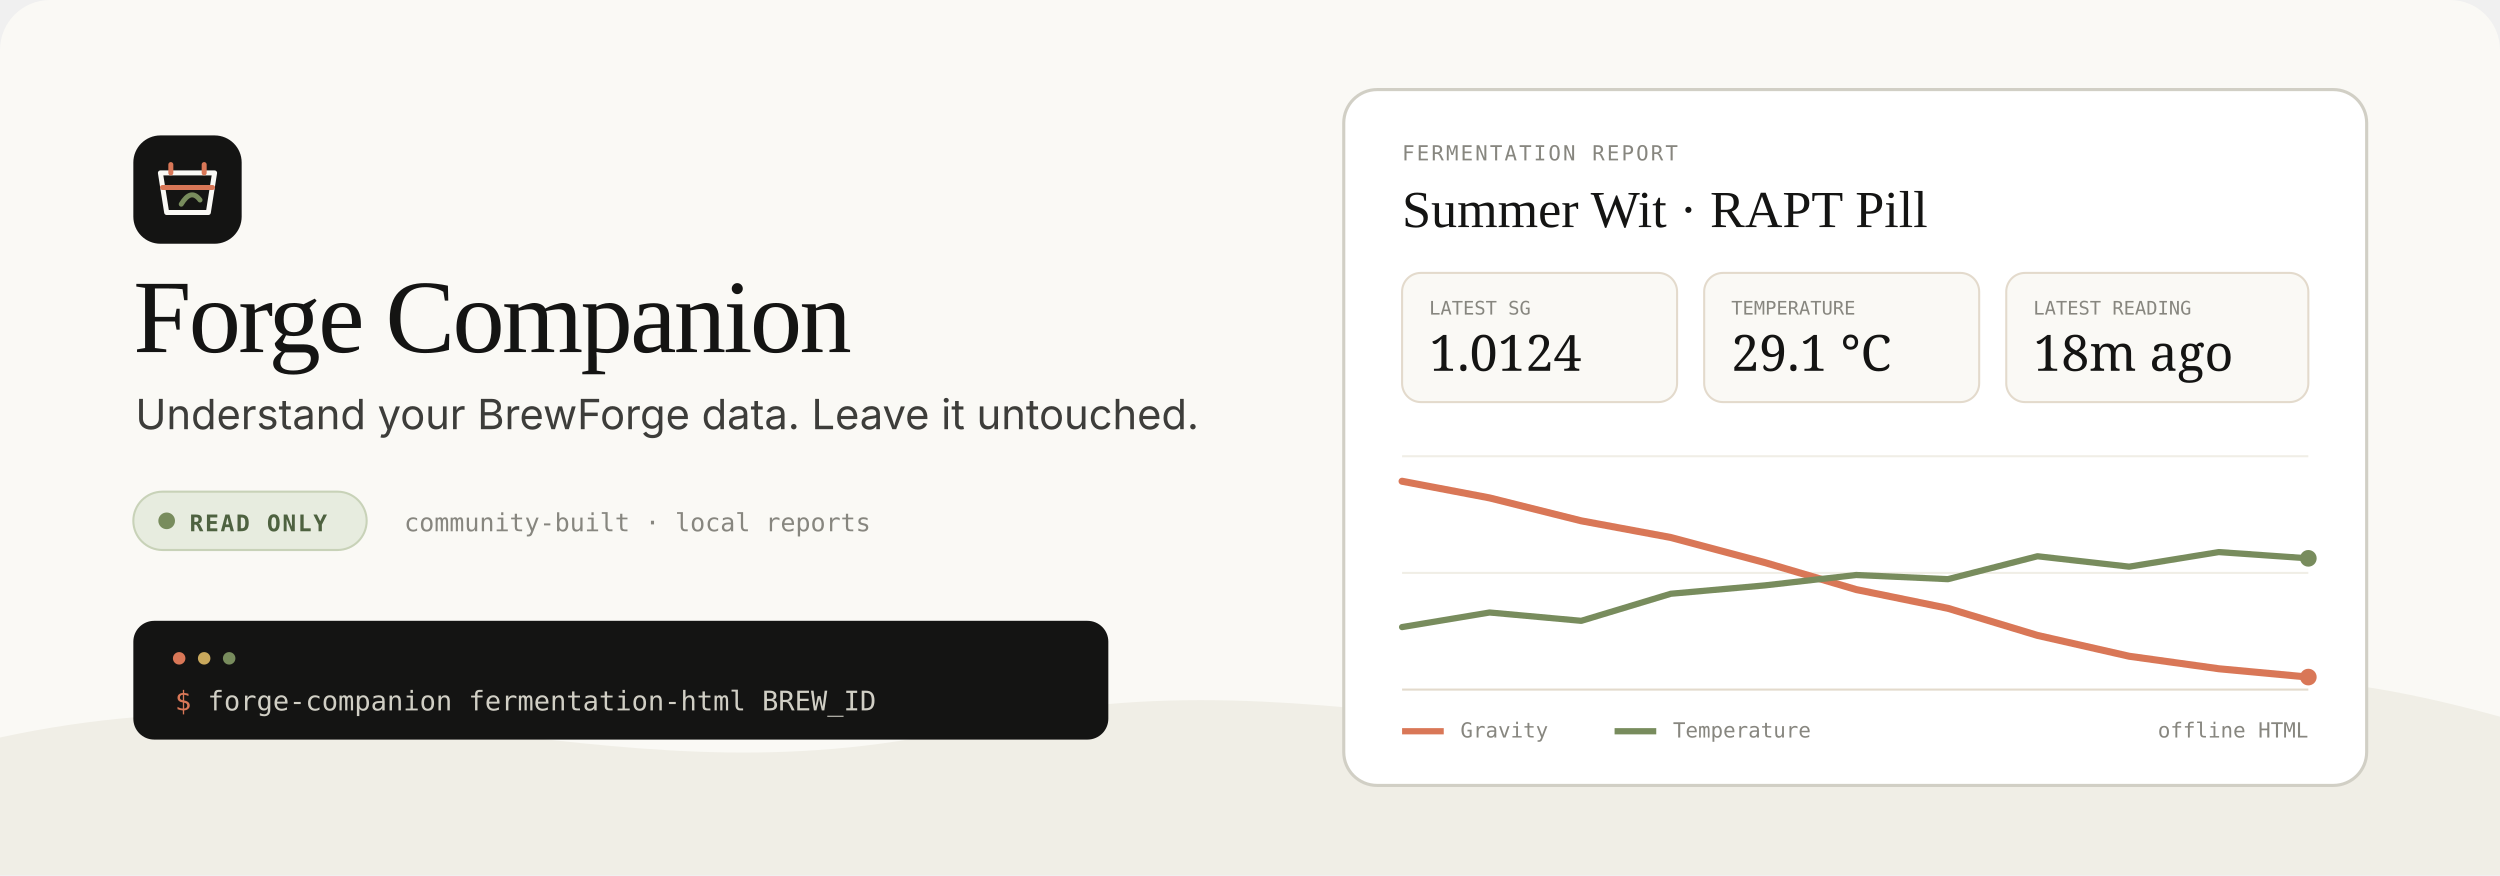
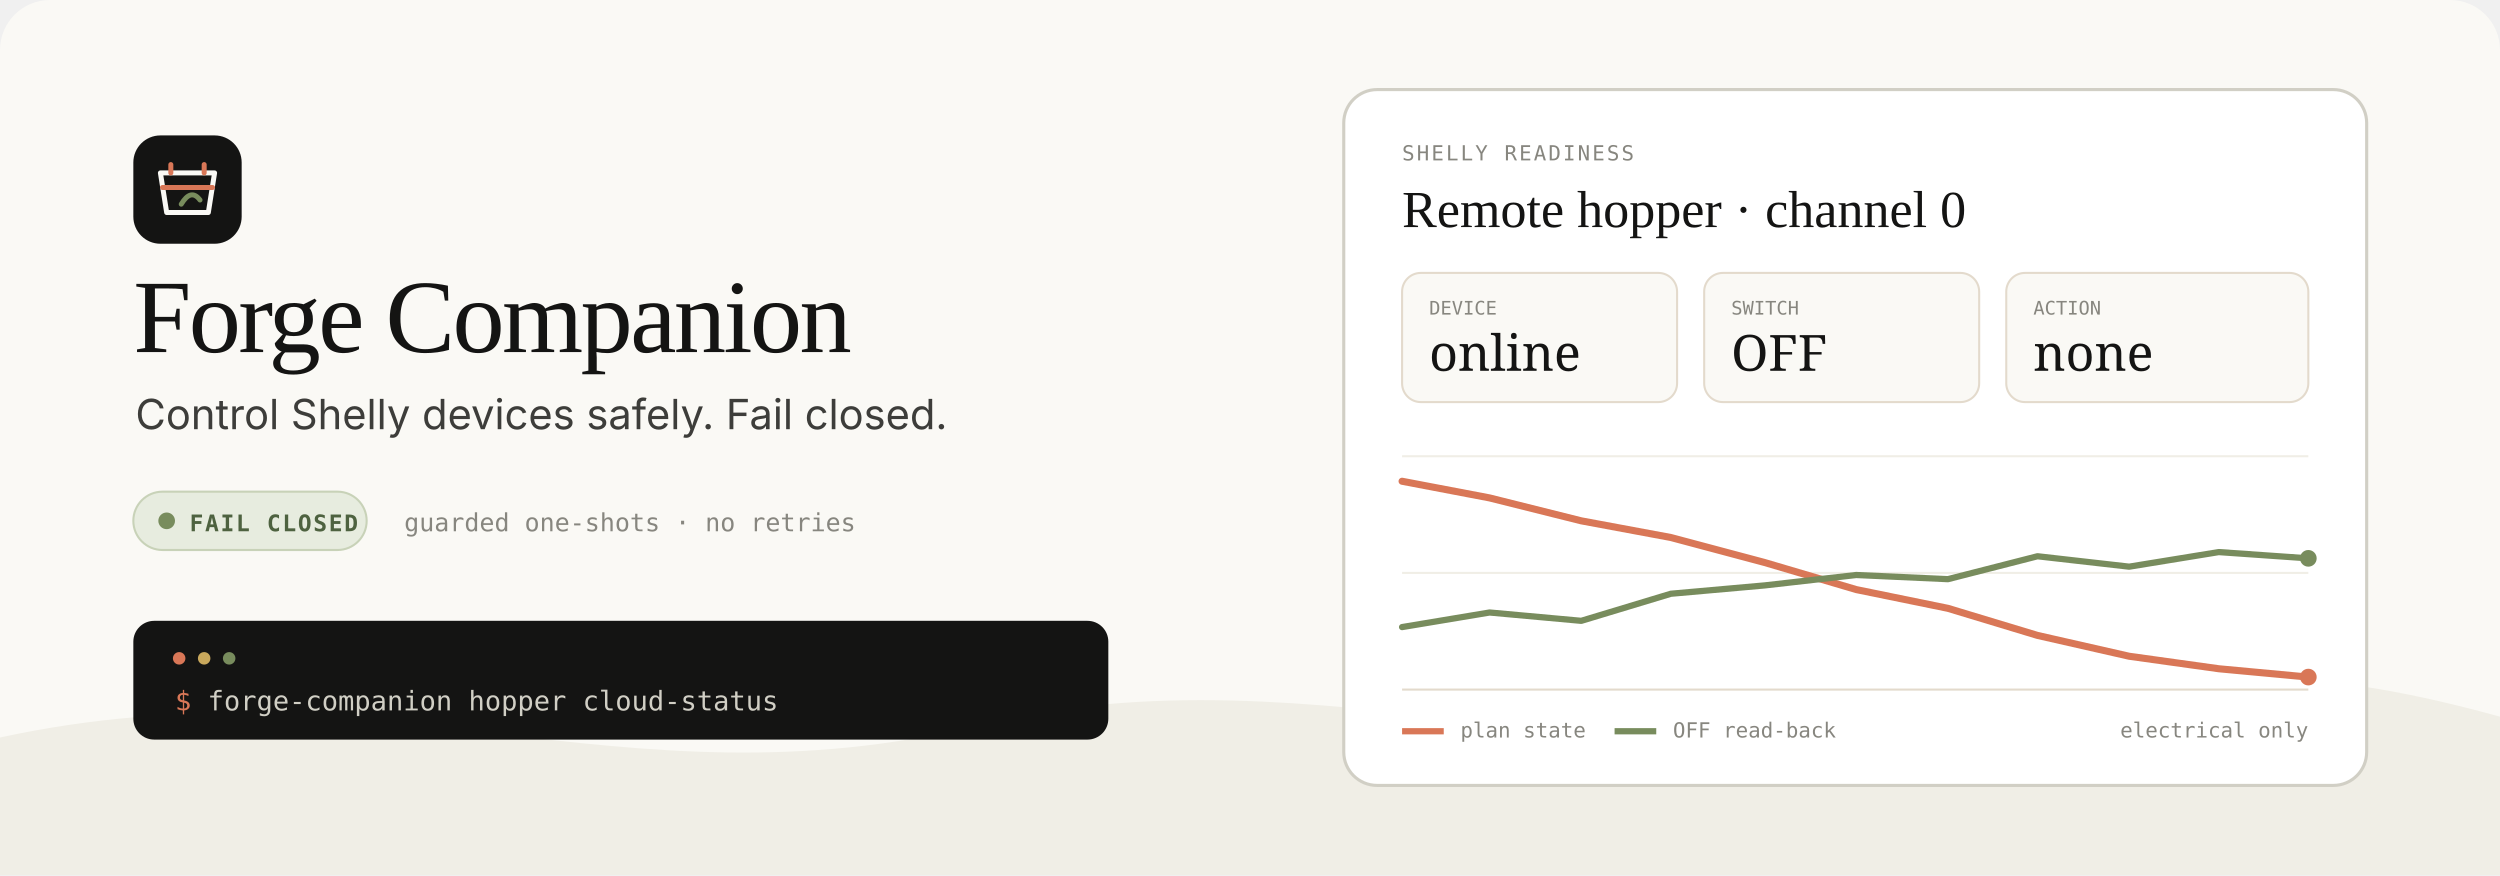
<svg xmlns="http://www.w3.org/2000/svg" width="1200" height="420" viewBox="0 0 1200 420" role="img" aria-labelledby="title desc">
  <rect width="1200" height="420" rx="24" fill="#faf9f5" />
  <path d="M0 354 C180 315 298 390 470 348 C635 308 782 385 948 343 C1055 316 1120 322 1200 344 V420 H0Z" fill="#f0eee6" />
  <g transform="translate(64 63)">
    <g transform="translate(0 2)">
      <rect width="52" height="52" rx="13" fill="#141413" />
      <path d="M13 18h26l-3 19H16z" fill="none" stroke="#faf9f5" stroke-width="2.4" stroke-linejoin="round" />
      <path d="M18 18v-4m16 4v-4M14 25h24" stroke="#d97757" stroke-width="2.4" stroke-linecap="round" />
      <path d="M23 33c3-5 6-6 9-2" fill="none" stroke="#788c5d" stroke-width="2.4" stroke-linecap="round" />
    </g>
    <text x="0" y="106" fill="#141413" font-family="Georgia, 'Times New Roman', serif" font-size="50" font-weight="500" letter-spacing="-1.2">Forge Companion</text>
-     <text x="1" y="143" fill="#3d3d3a" font-family="system-ui, -apple-system, 'Segoe UI', sans-serif" font-size="20">Understand your BrewForge data. Leave it untouched.</text>
+     <text x="1" y="143" fill="#3d3d3a" font-family="system-ui, -apple-system, 'Segoe UI', sans-serif" font-size="20">Control Shelly devices safely. Fail closed.</text>
    <g transform="translate(0 173)">
      <rect width="112" height="28" rx="14" fill="#e7ecdf" stroke="#c8d2b8" />
      <circle cx="16" cy="14" r="4" fill="#788c5d" />
-       <text x="27" y="19" fill="#4e6240" font-family="ui-monospace, monospace" font-size="11" font-weight="700" letter-spacing=".8">READ ONLY</text>
-       <text x="130" y="19" fill="#87867f" font-family="ui-monospace, monospace" font-size="12">community-built · local reports</text>
+       <text x="27" y="19" fill="#4e6240" font-family="ui-monospace, monospace" font-size="11" font-weight="700" letter-spacing=".8">FAIL CLOSED</text>
+       <text x="130" y="19" fill="#87867f" font-family="ui-monospace, monospace" font-size="12">guarded one-shots · no retries</text>
    </g>
    <g transform="translate(0 235)">
      <rect width="468" height="57" rx="10" fill="#141413" />
      <circle cx="22" cy="18" r="3" fill="#d97757" />
      <circle cx="34" cy="18" r="3" fill="#c9a85c" />
      <circle cx="46" cy="18" r="3" fill="#788c5d" />
      <text x="20" y="43" fill="#d1cfc5" font-family="ui-monospace, monospace" font-size="13">
-         <tspan fill="#d97757">$</tspan> forge-companion fermentation-html BREW_ID</text>
+         <tspan fill="#d97757">$</tspan> forge-companion hopper cloud-status</text>
    </g>
  </g>
  <g transform="translate(645 43)">
    <rect width="491" height="334" rx="16" fill="#ffffff" stroke="#d1cfc5" stroke-width="1.5" />
-     <text x="28" y="34" fill="#87867f" font-family="ui-monospace, monospace" font-size="10" letter-spacing="1">FERMENTATION REPORT</text>
-     <text x="28" y="66" fill="#141413" font-family="Georgia, 'Times New Roman', serif" font-size="25">Summer Wit · RAPT Pill</text>
+     <text x="28" y="34" fill="#87867f" font-family="ui-monospace, monospace" font-size="10" letter-spacing="1">SHELLY READINESS</text>
+     <text x="28" y="66" fill="#141413" font-family="Georgia, 'Times New Roman', serif" font-size="25">Remote hopper · channel 0</text>
    <g transform="translate(28 88)">
      <g>
        <rect width="132" height="62" rx="9" fill="#faf9f5" stroke="#e3dacc" />
-         <text x="13" y="20" fill="#87867f" font-family="ui-monospace, monospace" font-size="9">LATEST SG</text>
-         <text x="13" y="47" fill="#141413" font-family="Georgia, serif" font-size="24">1.0124</text>
+         <text x="13" y="20" fill="#87867f" font-family="ui-monospace, monospace" font-size="9">DEVICE</text>
+         <text x="13" y="47" fill="#141413" font-family="Georgia, serif" font-size="24">online</text>
      </g>
      <g transform="translate(145)">
        <rect width="132" height="62" rx="9" fill="#faf9f5" stroke="#e3dacc" />
-         <text x="13" y="20" fill="#87867f" font-family="ui-monospace, monospace" font-size="9">TEMPERATURE</text>
-         <text x="13" y="47" fill="#141413" font-family="Georgia, serif" font-size="24">29.1 °C</text>
+         <text x="13" y="20" fill="#87867f" font-family="ui-monospace, monospace" font-size="9">SWITCH</text>
+         <text x="13" y="47" fill="#141413" font-family="Georgia, serif" font-size="24">OFF</text>
      </g>
      <g transform="translate(290)">
        <rect width="145" height="62" rx="9" fill="#faf9f5" stroke="#e3dacc" />
-         <text x="13" y="20" fill="#87867f" font-family="ui-monospace, monospace" font-size="9">LATEST READING</text>
-         <text x="13" y="47" fill="#141413" font-family="Georgia, serif" font-size="24">18m ago</text>
+         <text x="13" y="20" fill="#87867f" font-family="ui-monospace, monospace" font-size="9">ACTION</text>
+         <text x="13" y="47" fill="#141413" font-family="Georgia, serif" font-size="24">none</text>
      </g>
    </g>
    <g transform="translate(28 176)">
      <line x1="0" y1="0" x2="435" y2="0" stroke="#f0eee6" />
      <line x1="0" y1="56" x2="435" y2="56" stroke="#f0eee6" />
      <line x1="0" y1="112" x2="435" y2="112" stroke="#e3dacc" />
      <polyline points="0,12 42,20 86,31 129,39 174,51 218,64 262,73 305,86 349,96 392,102 435,106" fill="none" stroke="#d97757" stroke-width="3.4" stroke-linecap="round" stroke-linejoin="round" />
      <polyline points="0,82 42,75 86,79 129,66 174,62 218,57 262,59 305,48 349,53 392,46 435,49" fill="none" stroke="#788c5d" stroke-width="3" stroke-linecap="round" stroke-linejoin="round" />
      <circle cx="435" cy="106" r="4" fill="#d97757" />
      <circle cx="435" cy="49" r="4" fill="#788c5d" />
    </g>
    <g transform="translate(28 311)" font-family="ui-monospace, monospace" font-size="10">
      <line x1="0" y1="-3" x2="20" y2="-3" stroke="#d97757" stroke-width="3" />
-       <text x="28" y="0" fill="#87867f">Gravity</text>
+       <text x="28" y="0" fill="#87867f">plan state</text>
      <line x1="102" y1="-3" x2="122" y2="-3" stroke="#788c5d" stroke-width="3" />
-       <text x="130" y="0" fill="#87867f">Temperature</text>
-       <text x="435" y="0" fill="#87867f" text-anchor="end">offline HTML</text>
+       <text x="130" y="0" fill="#87867f">OFF read-back</text>
+       <text x="435" y="0" fill="#87867f" text-anchor="end">electrical only</text>
    </g>
  </g>
</svg>
